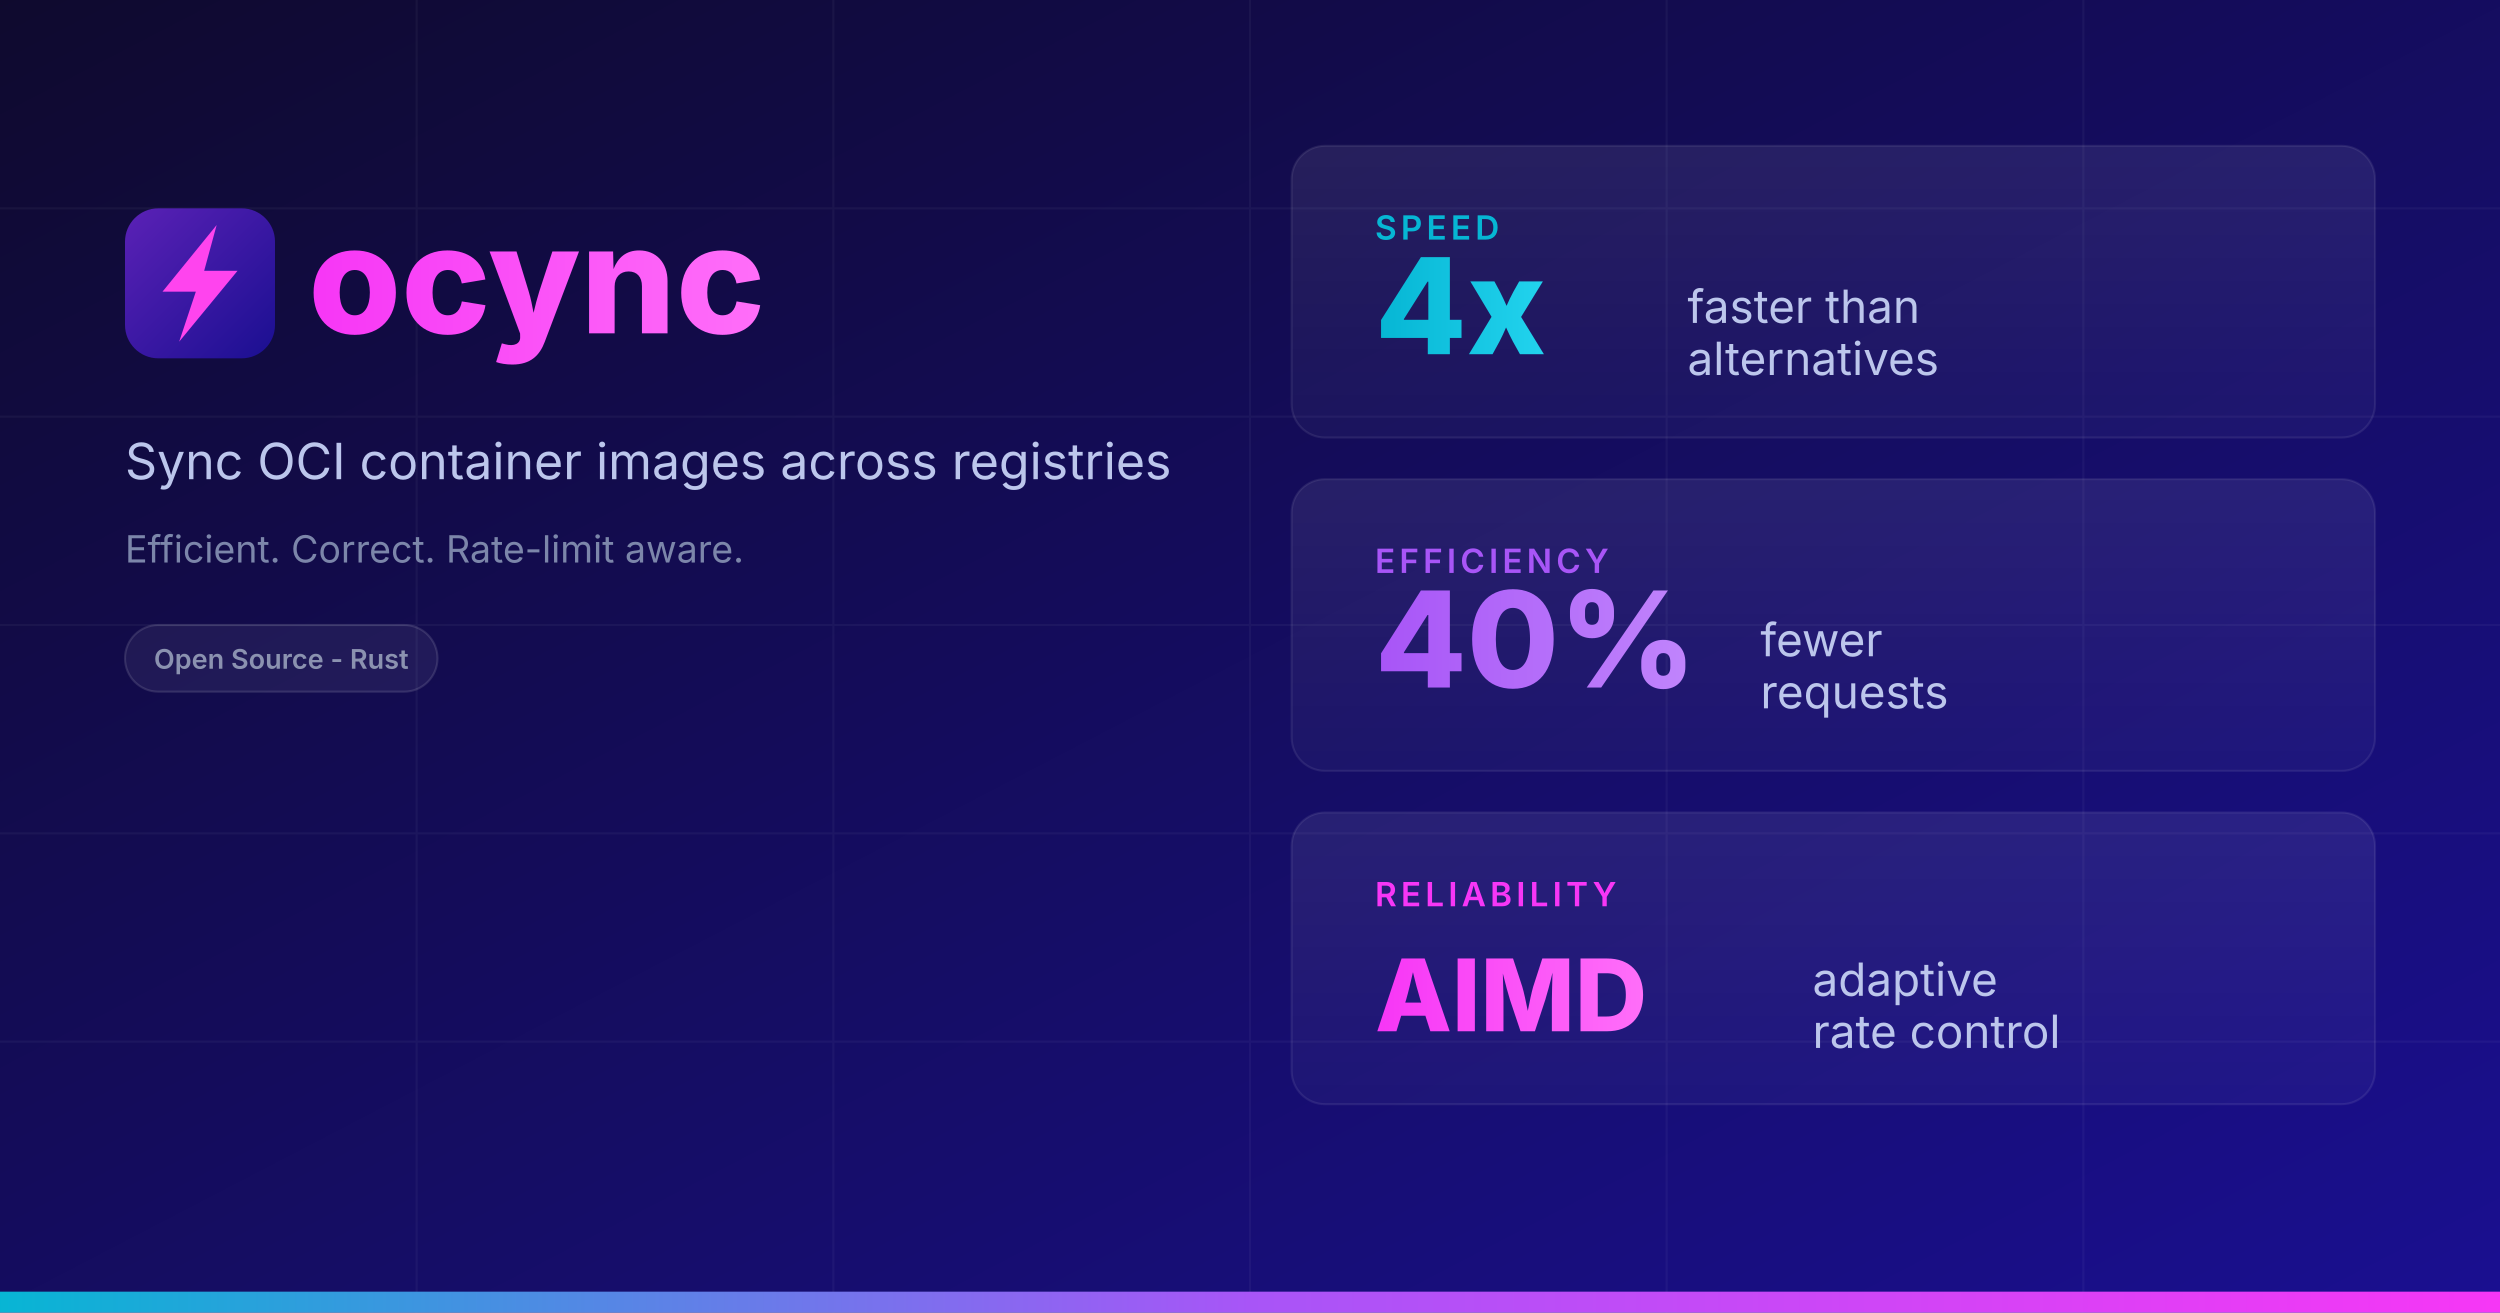
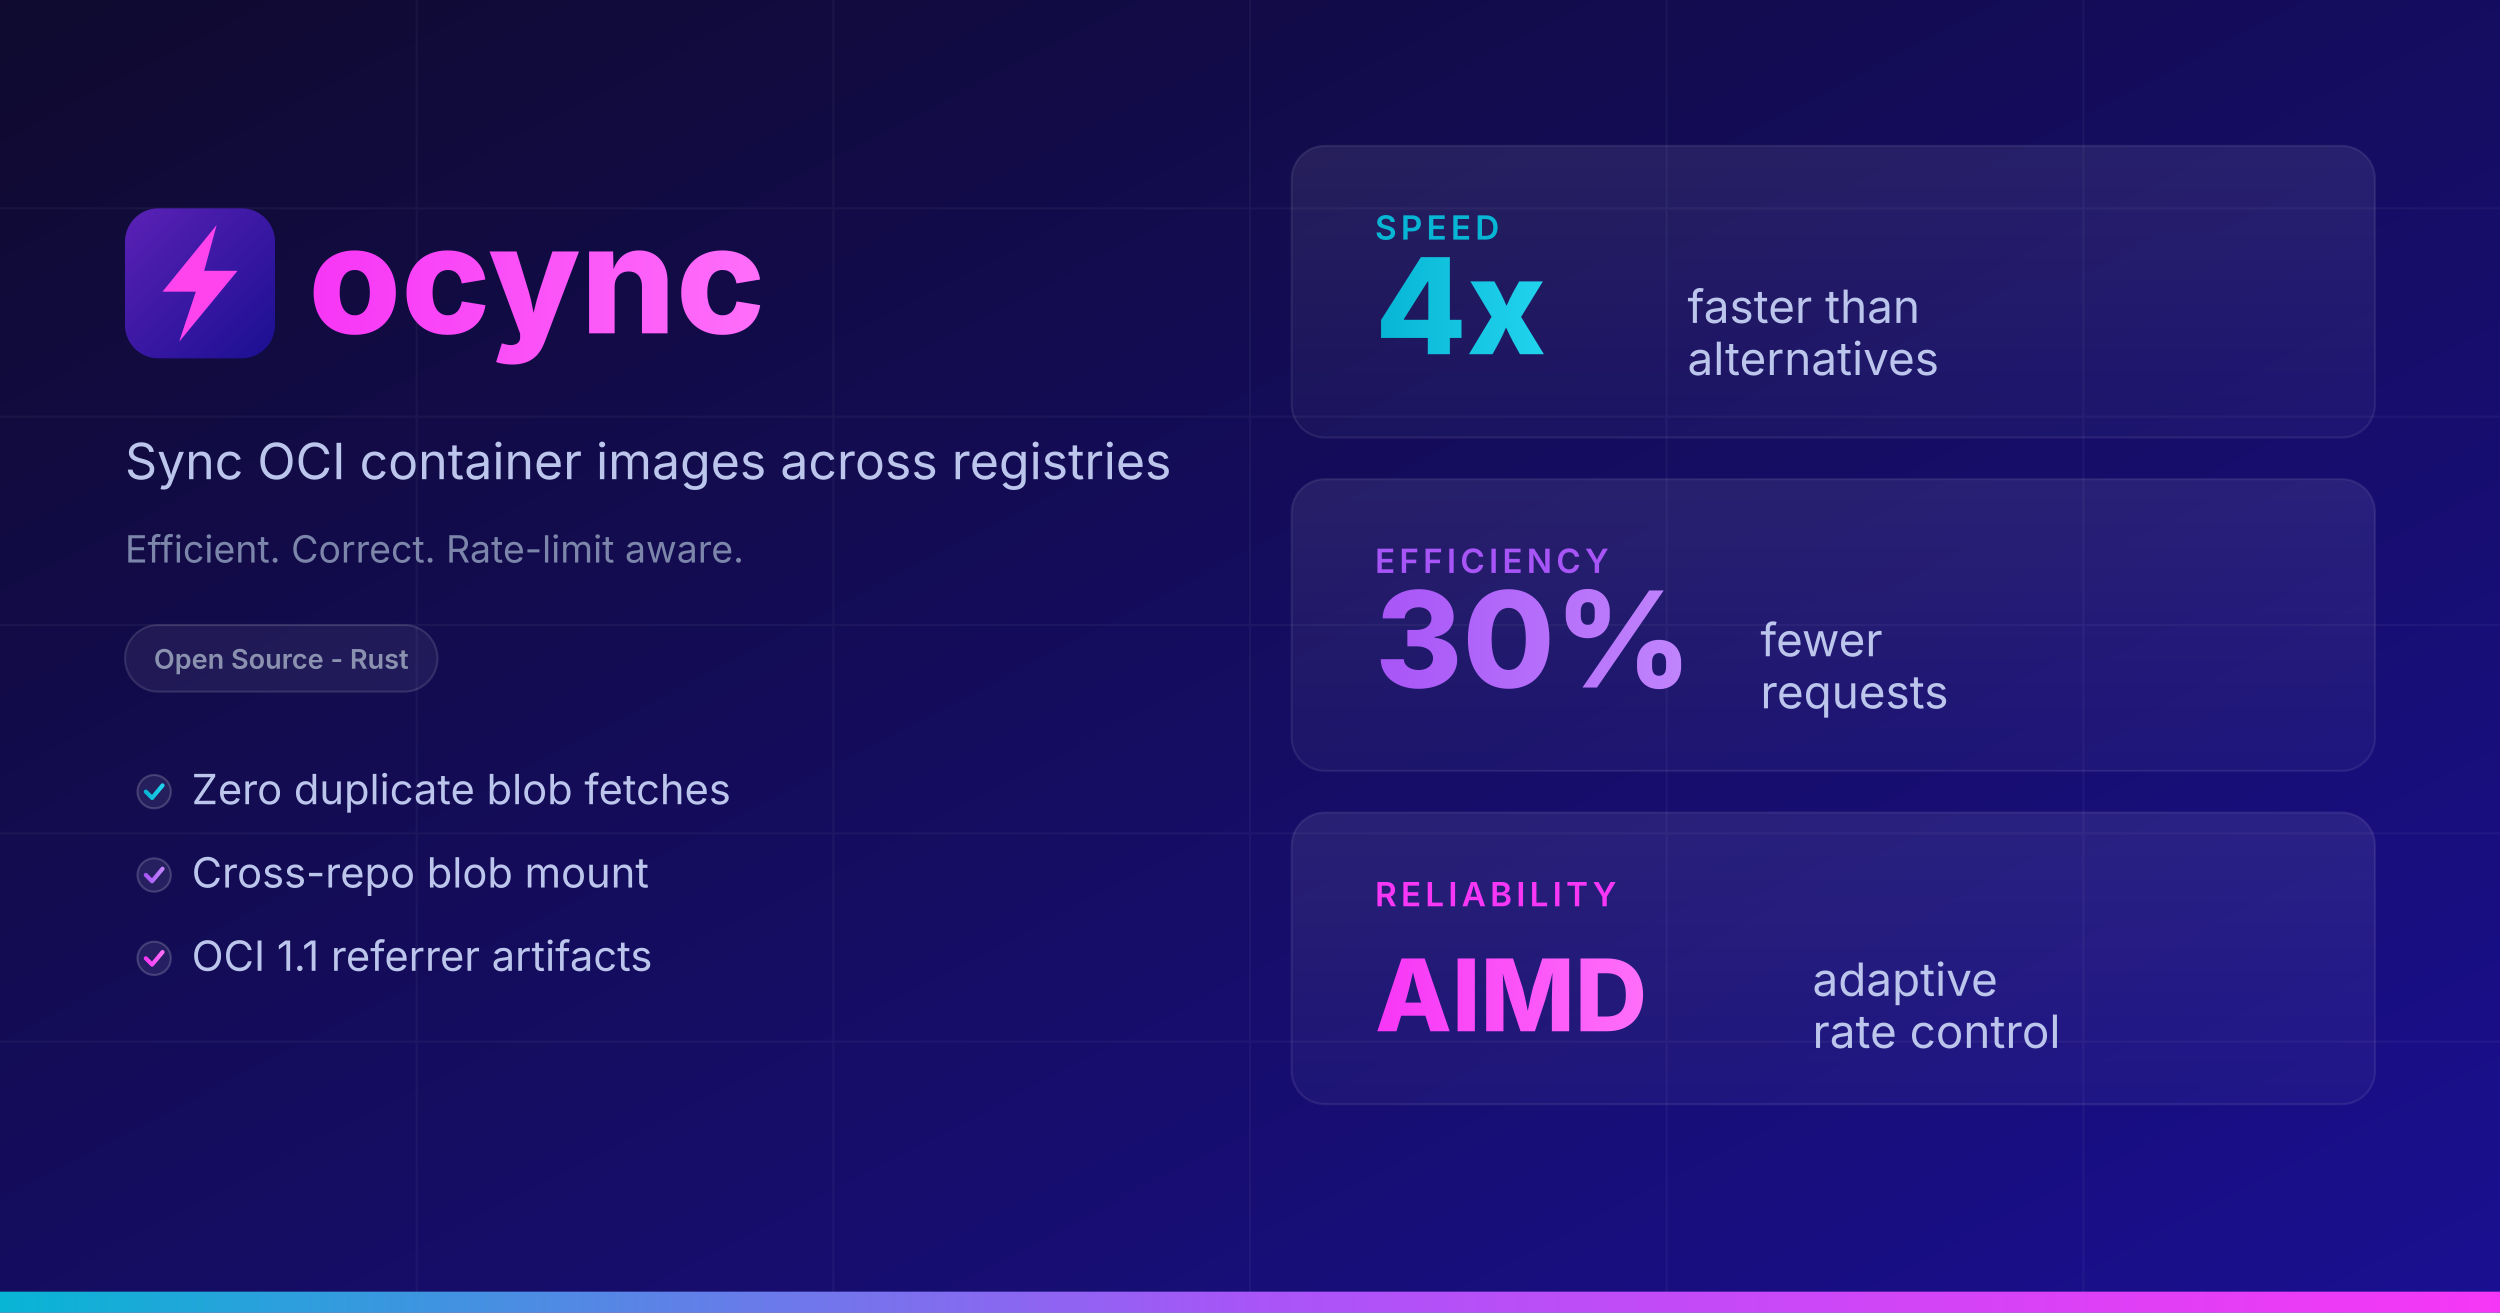
<svg xmlns="http://www.w3.org/2000/svg" width="1200" height="630">
  <defs>
    <linearGradient id="bg" x1="0" y1="0" x2="1" y2="1">
      <stop offset="0%" stop-color="#0f0a2e" />
      <stop offset="100%" stop-color="#1a0f91" />
    </linearGradient>
    <linearGradient id="logobg" x1="0" y1="0" x2="1" y2="1">
      <stop offset="0%" stop-color="#5b21b6" />
      <stop offset="100%" stop-color="#1a0f91" />
    </linearGradient>
    <linearGradient id="accent" x1="0" y1="0" x2="1" y2="0">
      <stop offset="0%" stop-color="#06b6d4" />
      <stop offset="50%" stop-color="#a855f7" />
      <stop offset="100%" stop-color="#F736F6" />
    </linearGradient>
    <linearGradient id="stat-bg" x1="0" y1="0" x2="0" y2="1">
      <stop offset="0%" stop-color="#ffffff" stop-opacity="0.08" />
      <stop offset="100%" stop-color="#ffffff" stop-opacity="0.03" />
    </linearGradient>
    <linearGradient id="pink-grad" x1="0" y1="0" x2="1" y2="0">
      <stop offset="0%" stop-color="#F736F6" />
      <stop offset="100%" stop-color="#ff6ef9" />
    </linearGradient>
    <linearGradient id="cyan-grad" x1="0" y1="0" x2="1" y2="0">
      <stop offset="0%" stop-color="#06b6d4" />
      <stop offset="100%" stop-color="#22d3ee" />
    </linearGradient>
    <linearGradient id="purple-grad" x1="0" y1="0" x2="1" y2="0">
      <stop offset="0%" stop-color="#a855f7" />
      <stop offset="100%" stop-color="#c084fc" />
    </linearGradient>
  </defs>
  <rect width="1200" height="630" fill="url(#bg)" />
  <g opacity="0.04" stroke="#ffffff" stroke-width="1">
    <line x1="0" y1="100" x2="1200" y2="100" />
    <line x1="0" y1="200" x2="1200" y2="200" />
    <line x1="0" y1="300" x2="1200" y2="300" />
    <line x1="0" y1="400" x2="1200" y2="400" />
    <line x1="0" y1="500" x2="1200" y2="500" />
    <line x1="200" y1="0" x2="200" y2="630" />
    <line x1="400" y1="0" x2="400" y2="630" />
    <line x1="600" y1="0" x2="600" y2="630" />
    <line x1="800" y1="0" x2="800" y2="630" />
    <line x1="1000" y1="0" x2="1000" y2="630" />
  </g>
  <rect x="60" y="100" width="72" height="72" rx="16" fill="url(#logobg)" />
  <path d="M104 108L78 140h16L86 164L114 130h-16L104 108z" fill="#ff44ee" />
  <text x="148" y="160" font-family="system-ui, -apple-system, 'Segoe UI', sans-serif" font-size="72" font-weight="800" fill="url(#pink-grad)">ocync</text>
  <text x="60" y="230" font-family="system-ui, -apple-system, 'Segoe UI', sans-serif" font-size="24" fill="#bcc6ec">Sync OCI container images across registries</text>
  <text x="60" y="270" font-family="system-ui, -apple-system, 'Segoe UI', sans-serif" font-size="18" fill="#7c86aa">Efficient. Correct. Rate-limit aware.</text>
  <rect x="60" y="300" width="150" height="32" rx="16" fill="#ffffff" fill-opacity="0.06" stroke="#ffffff" stroke-opacity="0.12" stroke-width="1" />
  <text x="135" y="321" text-anchor="middle" font-family="system-ui, -apple-system, 'Segoe UI', sans-serif" font-size="13" font-weight="600" fill="#8b92b0">Open Source - Rust</text>
+   <circle cx="74" cy="380" r="8" fill="#ffffff" fill-opacity="0.08" stroke="#ffffff" stroke-opacity="0.18" />
+   <path d="M70 380 L73 383 L78 377" stroke="url(#cyan-grad)" stroke-width="2" stroke-linecap="round" stroke-linejoin="round" fill="none" />
+   <text x="92" y="386" font-family="system-ui, -apple-system, 'Segoe UI', sans-serif" font-size="20" fill="#bcc6ec">Zero duplicate blob fetches</text>
+   <circle cx="74" cy="420" r="8" fill="#ffffff" fill-opacity="0.08" stroke="#ffffff" stroke-opacity="0.18" />
+   <path d="M70 420 L73 423 L78 417" stroke="url(#purple-grad)" stroke-width="2" stroke-linecap="round" stroke-linejoin="round" fill="none" />
+   <text x="92" y="426" font-family="system-ui, -apple-system, 'Segoe UI', sans-serif" font-size="20" fill="#bcc6ec">Cross-repo blob mount</text>
+   <circle cx="74" cy="460" r="8" fill="#ffffff" fill-opacity="0.08" stroke="#ffffff" stroke-opacity="0.18" />
+   <path d="M70 460 L73 463 L78 457" stroke="url(#pink-grad)" stroke-width="2" stroke-linecap="round" stroke-linejoin="round" fill="none" />
+   <text x="92" y="466" font-family="system-ui, -apple-system, 'Segoe UI', sans-serif" font-size="20" fill="#bcc6ec">OCI 1.1 referrer artifacts</text>
  <rect x="620" y="70" width="520" height="140" rx="16" fill="url(#stat-bg)" stroke="#ffffff" stroke-opacity="0.08" stroke-width="1" />
  <text x="660" y="115" font-family="system-ui, -apple-system, 'Segoe UI', sans-serif" font-size="16" font-weight="600" fill="#06b6d4" letter-spacing="2">SPEED</text>
  <text x="660" y="170" font-family="system-ui, -apple-system, 'Segoe UI', sans-serif" font-size="64" font-weight="800" fill="url(#cyan-grad)">4x</text>
  <text x="810" y="155" font-family="system-ui, -apple-system, 'Segoe UI', sans-serif" font-size="22" fill="#bcc6ec">faster than</text>
  <text x="810" y="180" font-family="system-ui, -apple-system, 'Segoe UI', sans-serif" font-size="22" fill="#bcc6ec">alternatives</text>
  <rect x="620" y="230" width="520" height="140" rx="16" fill="url(#stat-bg)" stroke="#ffffff" stroke-opacity="0.08" stroke-width="1" />
  <text x="660" y="275" font-family="system-ui, -apple-system, 'Segoe UI', sans-serif" font-size="16" font-weight="600" fill="#a855f7" letter-spacing="2">EFFICIENCY</text>
-   <text x="660" y="330" font-family="system-ui, -apple-system, 'Segoe UI', sans-serif" font-size="64" font-weight="800" fill="url(#purple-grad)">40%</text>
+   <text x="660" y="330" font-family="system-ui, -apple-system, 'Segoe UI', sans-serif" font-size="64" font-weight="800" fill="url(#purple-grad)">30%</text>
  <text x="845" y="315" font-family="system-ui, -apple-system, 'Segoe UI', sans-serif" font-size="22" fill="#bcc6ec">fewer</text>
  <text x="845" y="340" font-family="system-ui, -apple-system, 'Segoe UI', sans-serif" font-size="22" fill="#bcc6ec">requests</text>
  <rect x="620" y="390" width="520" height="140" rx="16" fill="url(#stat-bg)" stroke="#ffffff" stroke-opacity="0.08" stroke-width="1" />
  <text x="660" y="435" font-family="system-ui, -apple-system, 'Segoe UI', sans-serif" font-size="16" font-weight="600" fill="#F736F6" letter-spacing="2">RELIABILITY</text>
  <text x="660" y="495" font-family="system-ui, -apple-system, 'Segoe UI', sans-serif" font-size="48" font-weight="800" fill="url(#pink-grad)">AIMD</text>
  <text x="870" y="478" font-family="system-ui, -apple-system, 'Segoe UI', sans-serif" font-size="22" fill="#bcc6ec">adaptive</text>
  <text x="870" y="503" font-family="system-ui, -apple-system, 'Segoe UI', sans-serif" font-size="22" fill="#bcc6ec">rate control</text>
  <rect x="0" y="620" width="1200" height="10" fill="url(#accent)" />
</svg>
